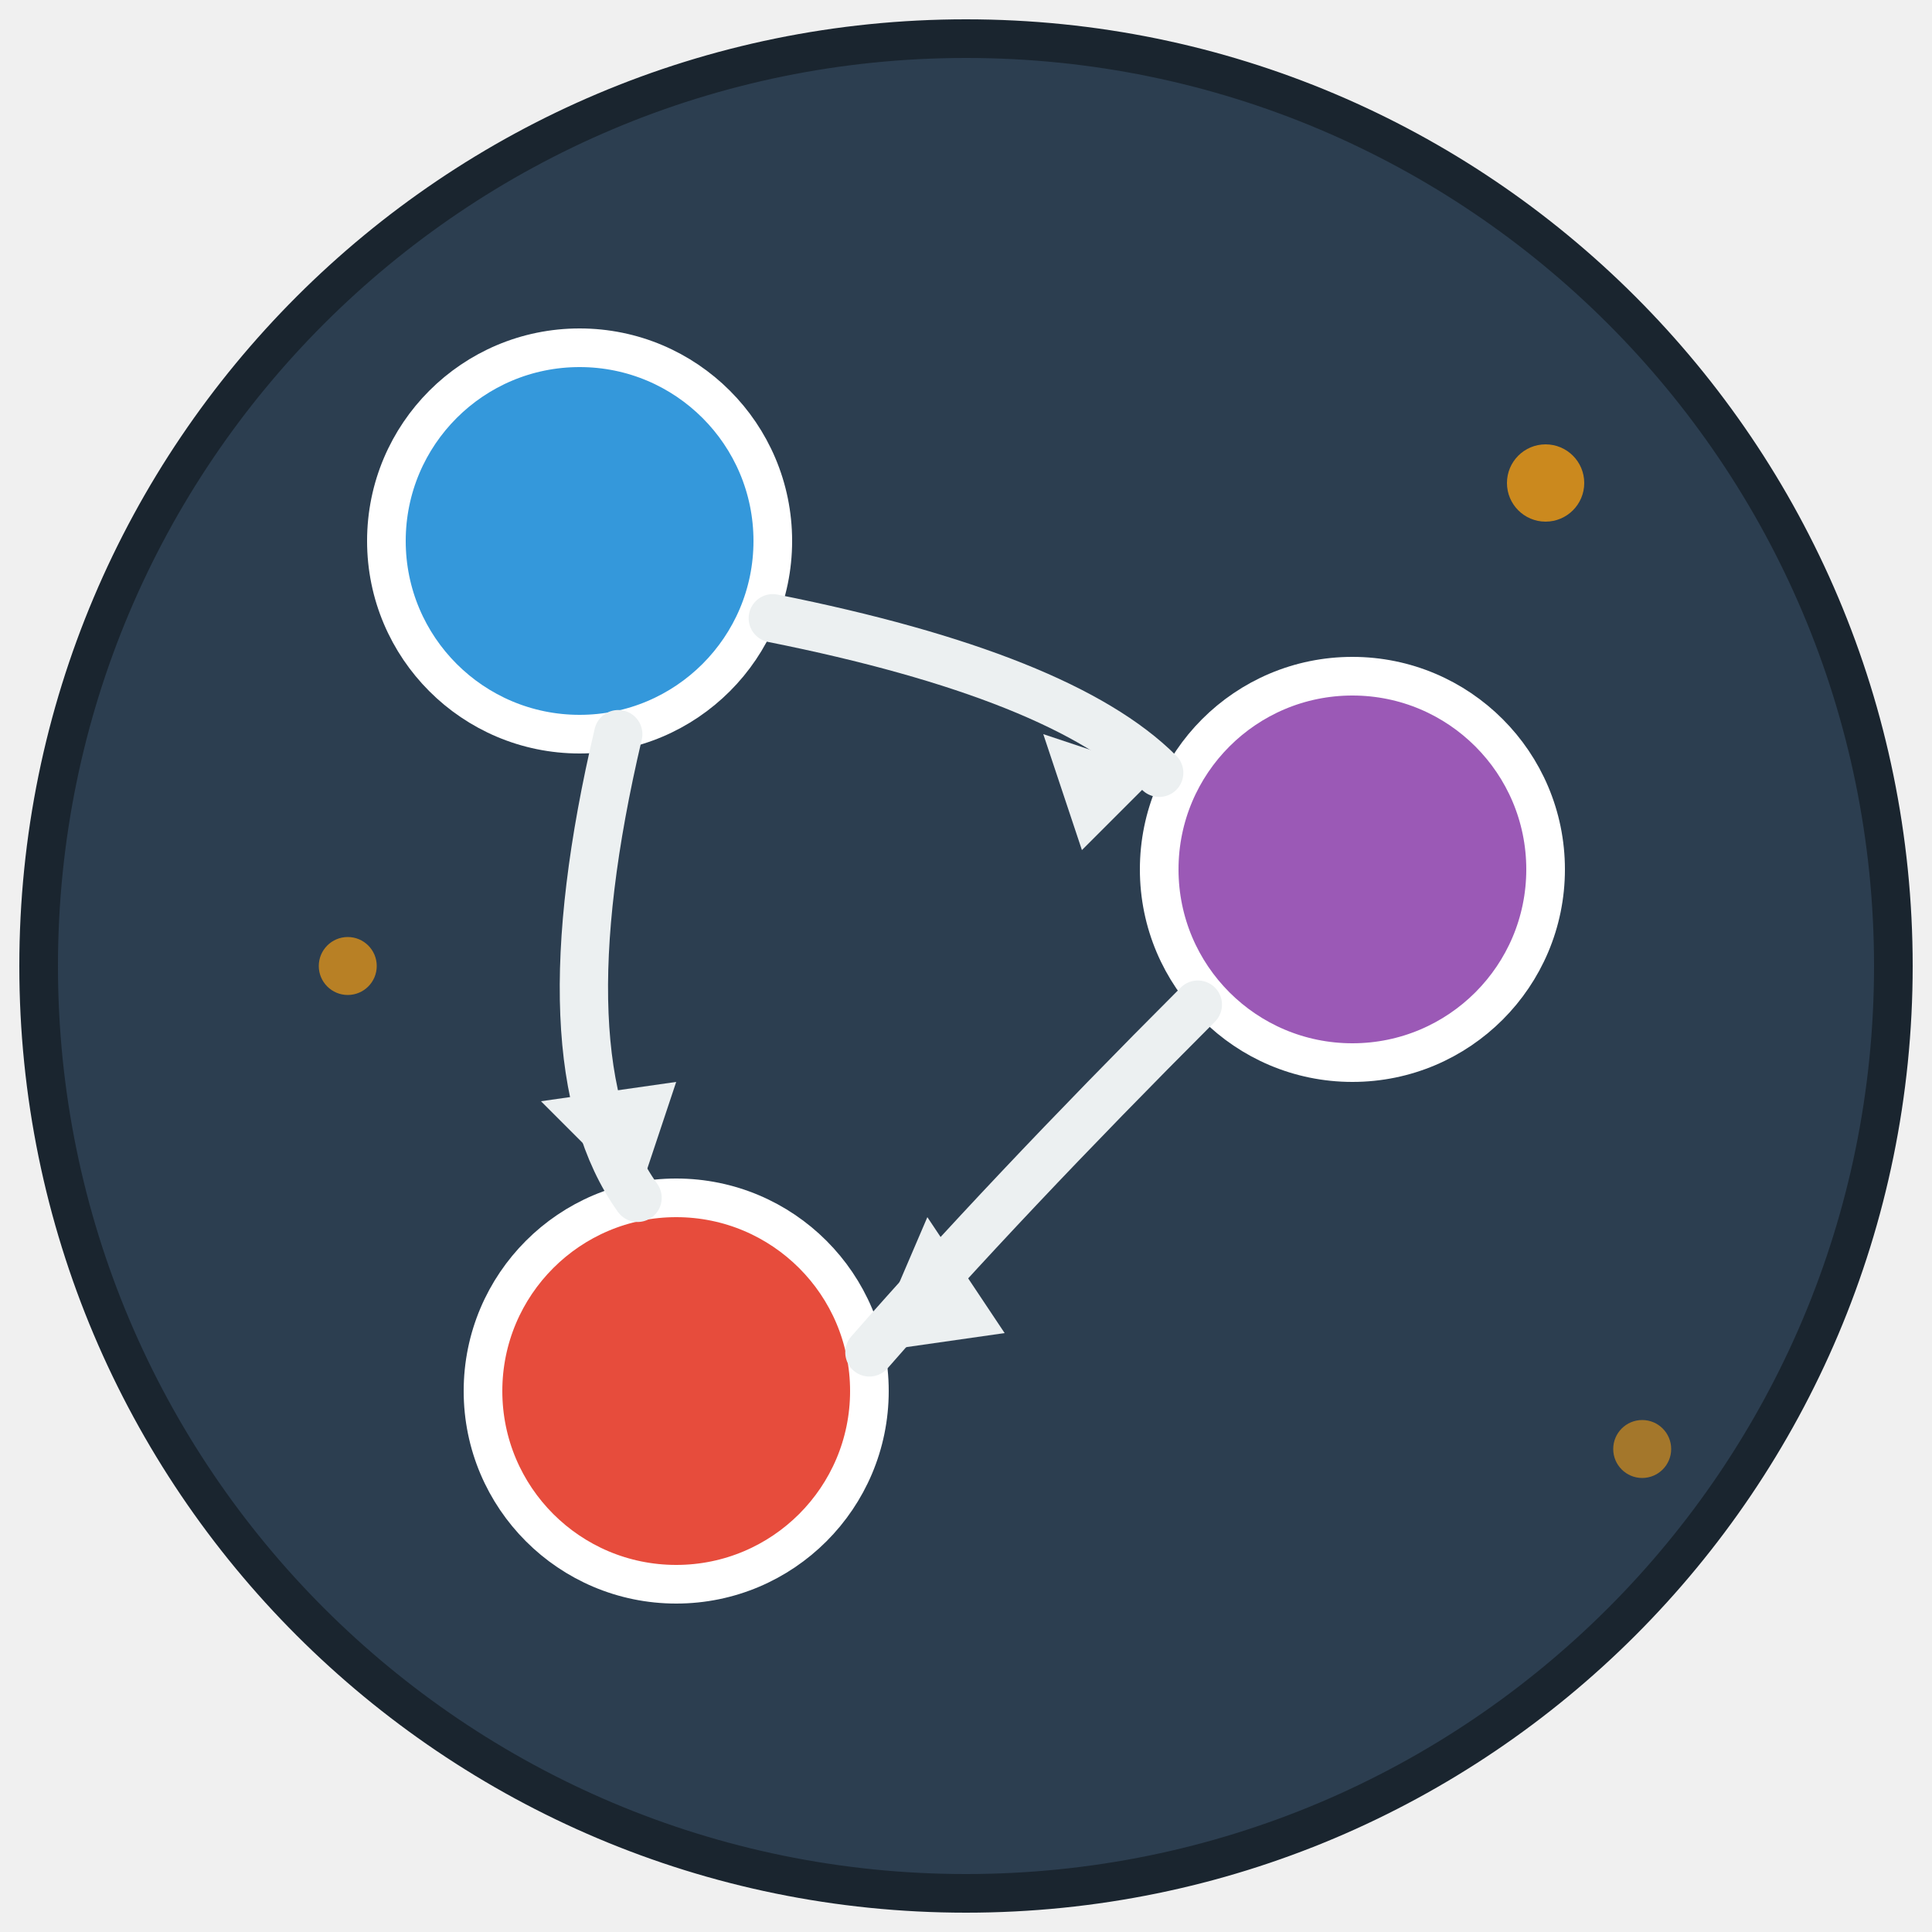
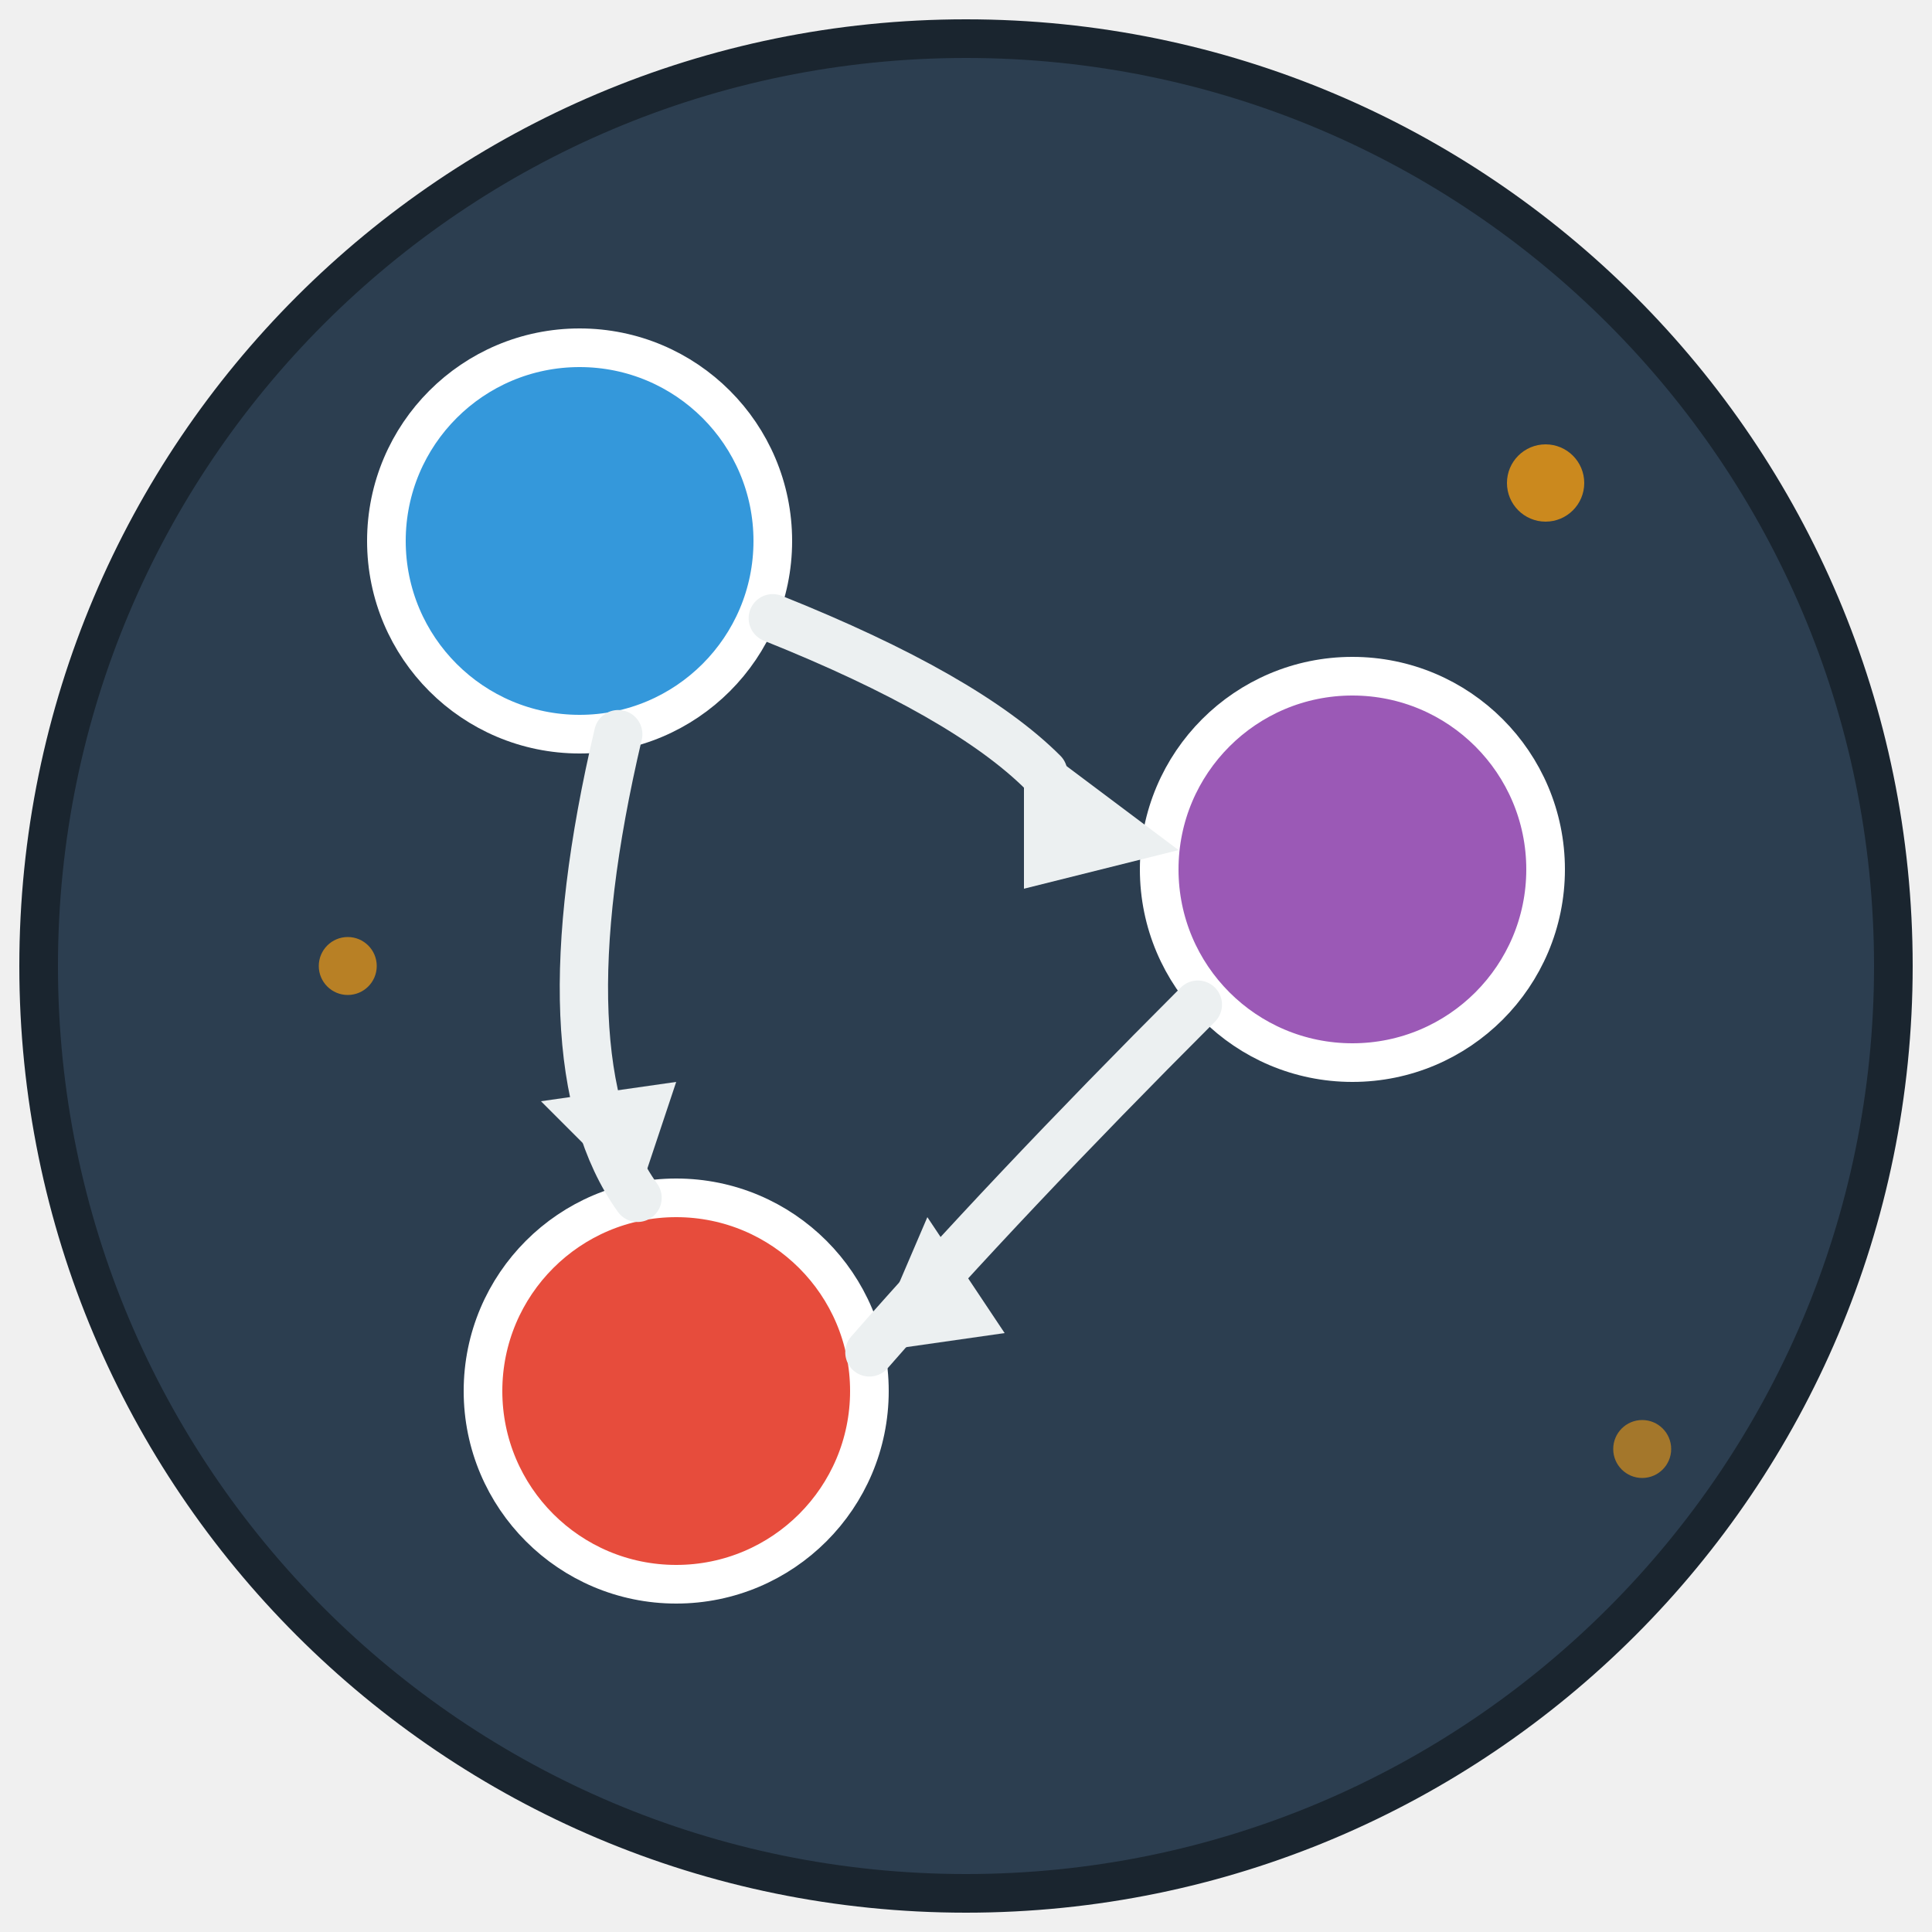
<svg xmlns="http://www.w3.org/2000/svg" viewBox="0 0 100 100" width="100" height="100">
  <circle cx="50" cy="50" r="48" fill="#2c3e50" stroke="#1a252f" stroke-width="2" />
  <circle cx="30" cy="28" r="10" fill="#3498db" stroke="#fff" stroke-width="2" />
  <circle cx="70" cy="45" r="10" fill="#9b59b6" stroke="#fff" stroke-width="2" />
  <circle cx="35" cy="72" r="10" fill="#e74c3c" stroke="#fff" stroke-width="2" />
-   <path d="M 40 32 Q 55 35 60 40" fill="none" stroke="#ecf0f1" stroke-width="2.5" stroke-linecap="round" />
-   <polygon points="60,40 54,38 56,44" fill="#ecf0f1" />
+   <path d="M 40 32 Q 50 36 54 40" fill="none" stroke="#ecf0f1" stroke-width="2.5" stroke-linecap="round" />
+   <polygon points="61,44 53,38 53,46" fill="#ecf0f1" />
  <path d="M 32 38 Q 28 55 33 62" fill="none" stroke="#ecf0f1" stroke-width="2.5" stroke-linecap="round" />
  <polygon points="33,62 28,57 35,56" fill="#ecf0f1" />
  <path d="M 62 52 Q 52 62 45 70" fill="none" stroke="#ecf0f1" stroke-width="2.5" stroke-linecap="round" />
  <polygon points="45,70 48,63 52,69" fill="#ecf0f1" />
  <circle cx="80" cy="25" r="2" fill="#f39c12" opacity="0.8" />
  <circle cx="85" cy="75" r="1.5" fill="#f39c12" opacity="0.6" />
  <circle cx="18" cy="50" r="1.5" fill="#f39c12" opacity="0.7" />
</svg>
